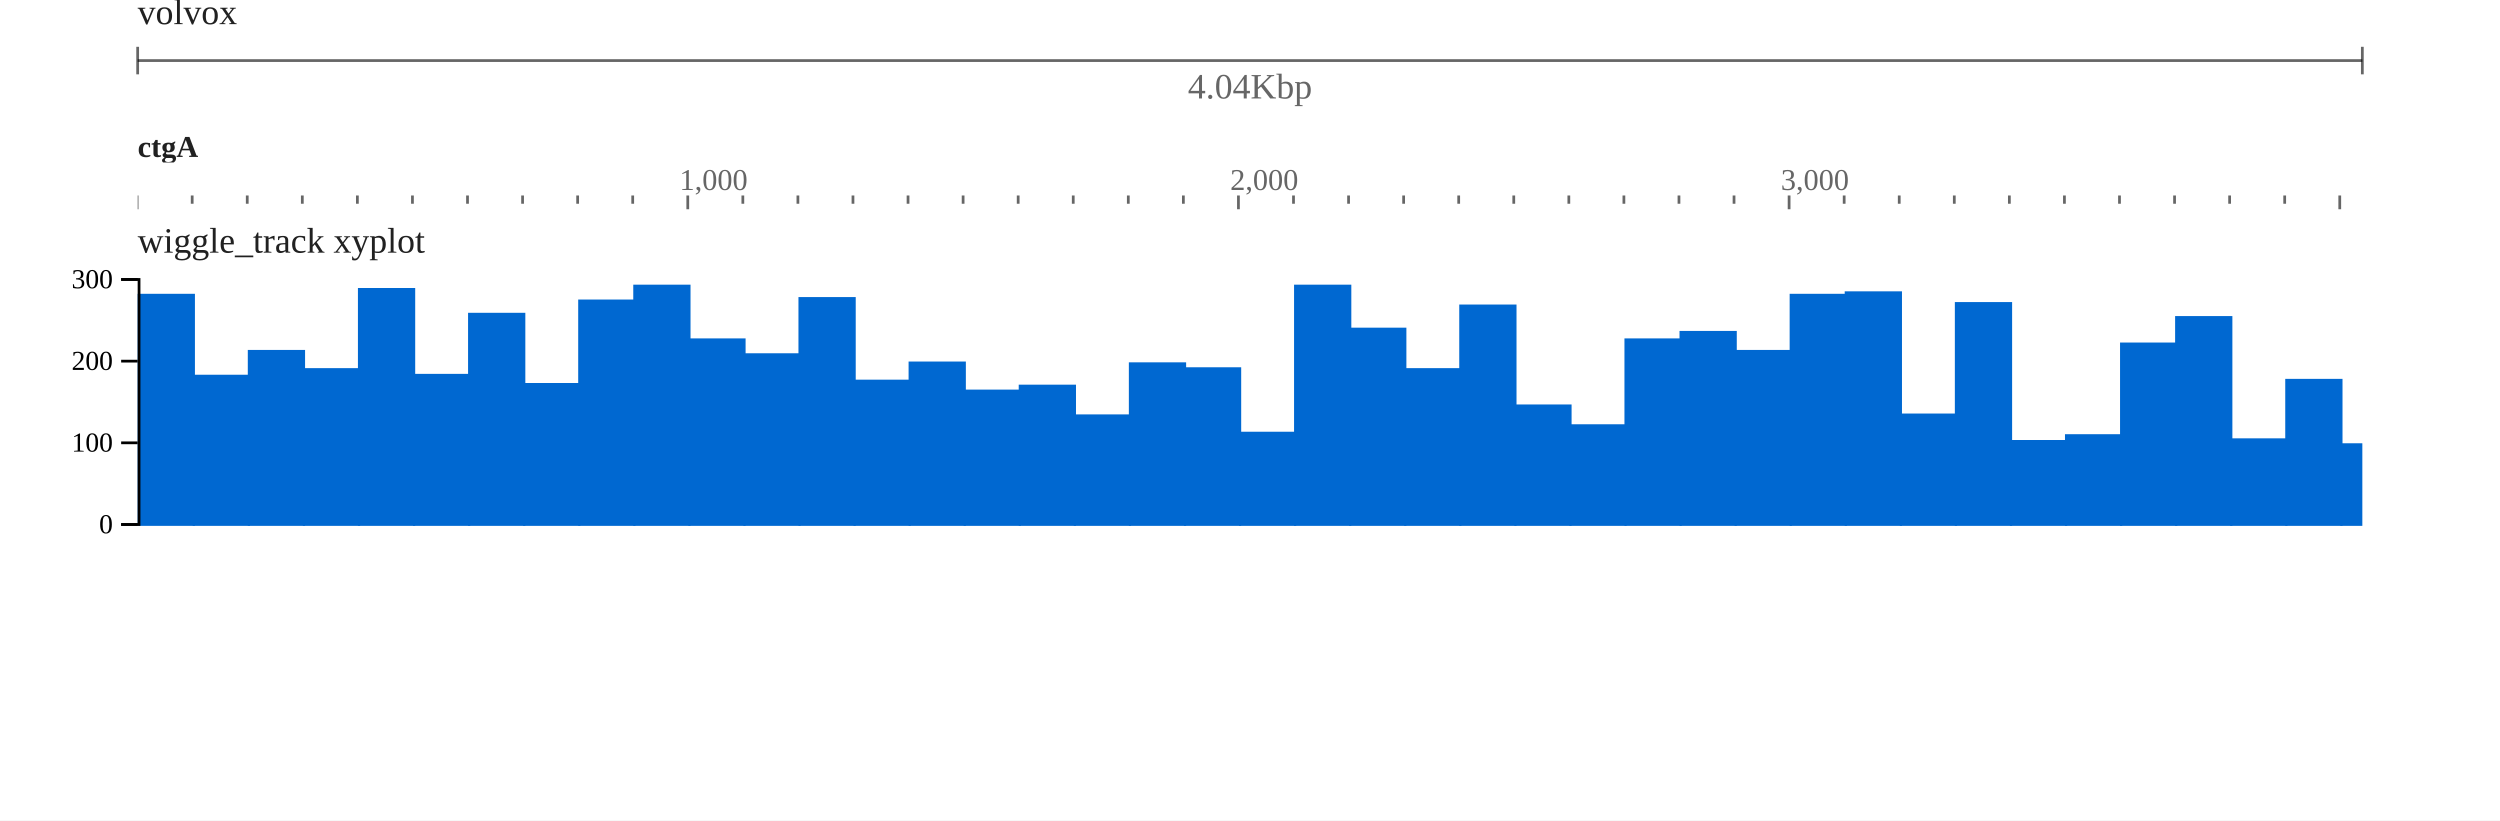
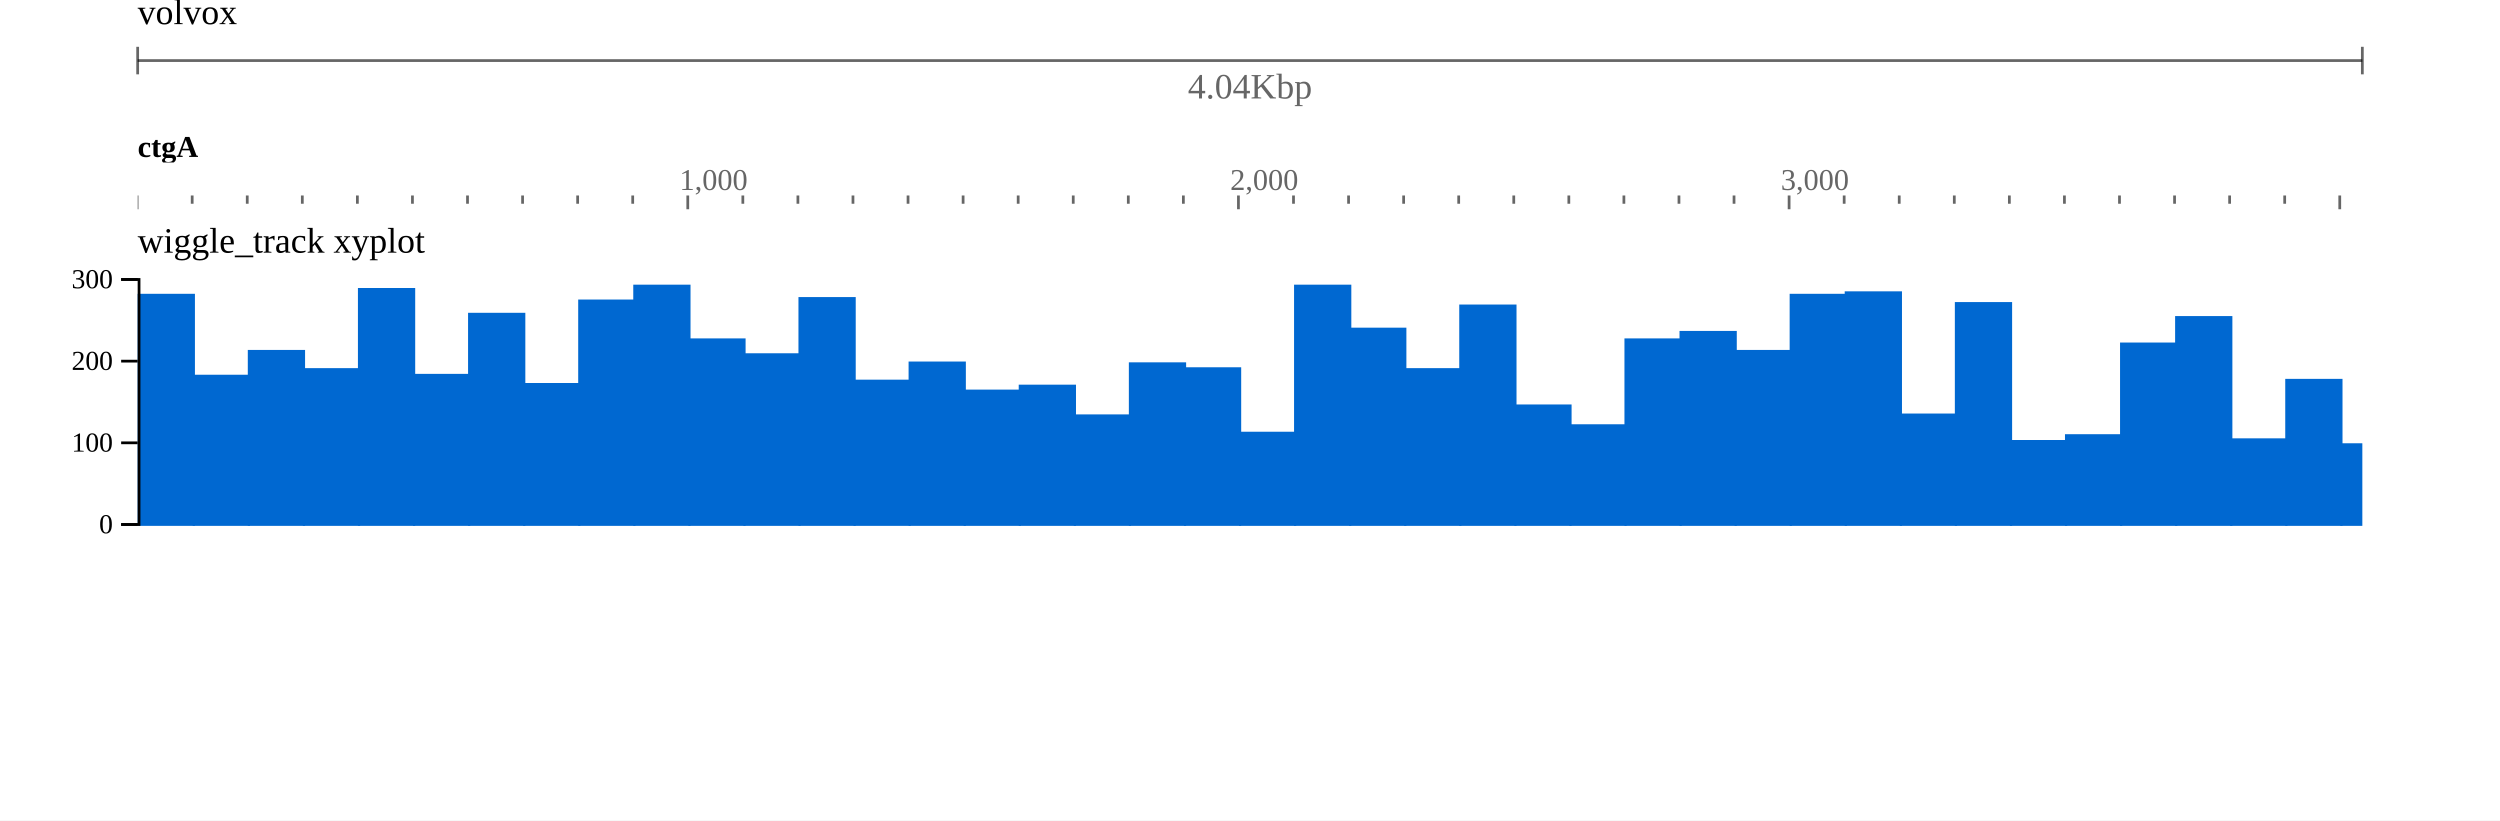
<svg xmlns="http://www.w3.org/2000/svg" width="908" height="298" viewBox="0 0 908 298">
  <rect width="908" height="298" fill="#ffffff" />
  <g transform="translate(50 0)">
    <g transform="translate(0)">
      <g id="header">
-         <text x="0" y="0" dominant-baseline="hanging" font-size="13" fill-opacity="0.871" fill="#000000">volvox</text>
+         <text x="0" y="0" dominant-baseline="hanging" font-size="13" fill="#000000">volvox</text>
        <g transform="translate(0 22)">
          <line x1="0" x2="808" y1="0" y2="0" stroke-opacity="0.6" stroke="#000000" />
          <line x1="0" x2="0" y1="-5" y2="5" stroke-opacity="0.6" stroke="#000000" />
          <line x1="808" x2="808" y1="-5" y2="5" stroke-opacity="0.6" stroke="#000000" />
          <text x="404" y="5" text-anchor="middle" dominant-baseline="hanging" font-size="13" fill-opacity="0.6" fill="#000000">4.04Kbp</text>
        </g>
        <g transform="translate(0 44)">
          <g transform="translate(0 0)">
            <defs>
              <clipPath id="clip-integration_test-volvox:ctgA:0:4040:0">
                <rect x="0" y="0" width="808" height="100" />
              </clipPath>
            </defs>
            <g clip-path="url(#clip-integration_test-volvox:ctgA:0:4040:0)">
              <line x1="-20.2" x2="-20.2" y1="27" y2="30" stroke-width="1" stroke-opacity="0.6" stroke="#000000" />
              <line x1="-0.2" x2="-0.2" y1="27" y2="32" stroke-width="1" stroke-opacity="0.6" stroke="#000000" />
              <line x1="19.8" x2="19.8" y1="27" y2="30" stroke-width="1" stroke-opacity="0.6" stroke="#000000" />
              <line x1="39.8" x2="39.8" y1="27" y2="30" stroke-width="1" stroke-opacity="0.6" stroke="#000000" />
              <line x1="59.8" x2="59.8" y1="27" y2="30" stroke-width="1" stroke-opacity="0.6" stroke="#000000" />
              <line x1="79.8" x2="79.8" y1="27" y2="30" stroke-width="1" stroke-opacity="0.6" stroke="#000000" />
              <line x1="99.8" x2="99.8" y1="27" y2="30" stroke-width="1" stroke-opacity="0.6" stroke="#000000" />
              <line x1="119.8" x2="119.8" y1="27" y2="30" stroke-width="1" stroke-opacity="0.6" stroke="#000000" />
              <line x1="139.8" x2="139.8" y1="27" y2="30" stroke-width="1" stroke-opacity="0.6" stroke="#000000" />
              <line x1="159.8" x2="159.8" y1="27" y2="30" stroke-width="1" stroke-opacity="0.6" stroke="#000000" />
              <line x1="179.8" x2="179.8" y1="27" y2="30" stroke-width="1" stroke-opacity="0.6" stroke="#000000" />
              <line x1="199.8" x2="199.8" y1="27" y2="32" stroke-width="1" stroke-opacity="0.6" stroke="#000000" />
              <line x1="219.8" x2="219.8" y1="27" y2="30" stroke-width="1" stroke-opacity="0.6" stroke="#000000" />
              <line x1="239.8" x2="239.8" y1="27" y2="30" stroke-width="1" stroke-opacity="0.6" stroke="#000000" />
              <line x1="259.8" x2="259.8" y1="27" y2="30" stroke-width="1" stroke-opacity="0.6" stroke="#000000" />
              <line x1="279.8" x2="279.8" y1="27" y2="30" stroke-width="1" stroke-opacity="0.6" stroke="#000000" />
              <line x1="299.8" x2="299.8" y1="27" y2="30" stroke-width="1" stroke-opacity="0.6" stroke="#000000" />
              <line x1="319.8" x2="319.8" y1="27" y2="30" stroke-width="1" stroke-opacity="0.6" stroke="#000000" />
              <line x1="339.8" x2="339.8" y1="27" y2="30" stroke-width="1" stroke-opacity="0.6" stroke="#000000" />
              <line x1="359.8" x2="359.8" y1="27" y2="30" stroke-width="1" stroke-opacity="0.6" stroke="#000000" />
              <line x1="379.8" x2="379.8" y1="27" y2="30" stroke-width="1" stroke-opacity="0.6" stroke="#000000" />
              <line x1="399.8" x2="399.8" y1="27" y2="32" stroke-width="1" stroke-opacity="0.6" stroke="#000000" />
              <line x1="419.8" x2="419.8" y1="27" y2="30" stroke-width="1" stroke-opacity="0.6" stroke="#000000" />
              <line x1="439.8" x2="439.8" y1="27" y2="30" stroke-width="1" stroke-opacity="0.6" stroke="#000000" />
              <line x1="459.8" x2="459.8" y1="27" y2="30" stroke-width="1" stroke-opacity="0.6" stroke="#000000" />
              <line x1="479.8" x2="479.8" y1="27" y2="30" stroke-width="1" stroke-opacity="0.6" stroke="#000000" />
              <line x1="499.8" x2="499.8" y1="27" y2="30" stroke-width="1" stroke-opacity="0.6" stroke="#000000" />
              <line x1="519.8" x2="519.8" y1="27" y2="30" stroke-width="1" stroke-opacity="0.6" stroke="#000000" />
              <line x1="539.8" x2="539.8" y1="27" y2="30" stroke-width="1" stroke-opacity="0.6" stroke="#000000" />
              <line x1="559.8" x2="559.8" y1="27" y2="30" stroke-width="1" stroke-opacity="0.6" stroke="#000000" />
              <line x1="579.8" x2="579.8" y1="27" y2="30" stroke-width="1" stroke-opacity="0.6" stroke="#000000" />
              <line x1="599.8" x2="599.8" y1="27" y2="32" stroke-width="1" stroke-opacity="0.6" stroke="#000000" />
              <line x1="619.8" x2="619.8" y1="27" y2="30" stroke-width="1" stroke-opacity="0.6" stroke="#000000" />
              <line x1="639.8" x2="639.8" y1="27" y2="30" stroke-width="1" stroke-opacity="0.6" stroke="#000000" />
              <line x1="659.8" x2="659.8" y1="27" y2="30" stroke-width="1" stroke-opacity="0.6" stroke="#000000" />
              <line x1="679.8" x2="679.8" y1="27" y2="30" stroke-width="1" stroke-opacity="0.6" stroke="#000000" />
              <line x1="699.8" x2="699.8" y1="27" y2="30" stroke-width="1" stroke-opacity="0.6" stroke="#000000" />
              <line x1="719.8" x2="719.8" y1="27" y2="30" stroke-width="1" stroke-opacity="0.6" stroke="#000000" />
              <line x1="739.8" x2="739.8" y1="27" y2="30" stroke-width="1" stroke-opacity="0.6" stroke="#000000" />
              <line x1="759.8" x2="759.8" y1="27" y2="30" stroke-width="1" stroke-opacity="0.6" stroke="#000000" />
              <line x1="779.8" x2="779.8" y1="27" y2="30" stroke-width="1" stroke-opacity="0.6" stroke="#000000" />
              <line x1="799.8" x2="799.8" y1="27" y2="32" stroke-width="1" stroke-opacity="0.6" stroke="#000000" />
              <line x1="819.8" x2="819.8" y1="27" y2="30" stroke-width="1" stroke-opacity="0.6" stroke="#000000" />
              <line x1="839.8" x2="839.8" y1="27" y2="30" stroke-width="1" stroke-opacity="0.6" stroke="#000000" />
              <text x="196.8" y="25" font-size="11" fill-opacity="0.6" fill="#000000">1,000</text>
              <text x="396.8" y="25" font-size="11" fill-opacity="0.6" fill="#000000">2,000</text>
              <text x="596.8" y="25" font-size="11" fill-opacity="0.6" fill="#000000">3,000</text>
            </g>
          </g>
          <g transform="translate(0 0)">
            <defs>
              <clipPath id="reflabel-integration_test-volvox:ctgA:0:4000:0">
                <rect x="0" y="0" width="1599" height="15" />
              </clipPath>
            </defs>
            <g clip-path="url(#reflabel-integration_test-volvox:ctgA:0:4000:0)">
-               <text x="0" y="13" font-size="11" font-weight="bold" fill-opacity="0.871" fill="#000000">ctgA</text>
+               <text x="0" y="13" font-size="11" font-weight="bold" fill="#000000">ctgA</text>
            </g>
          </g>
        </g>
      </g>
    </g>
    <g transform="translate(0 78)">
      <g transform="translate(0 0)">
        <defs>
          <clipPath id="track-clip-integration_test-volvox_microarray">
            <rect x="-50" y="18" width="858" height="100" />
          </clipPath>
        </defs>
        <g clip-path="url(#track-clip-integration_test-volvox_microarray)">
          <g transform="translate(0 18)">
            <defs>
              <clipPath id="wiggle-clip-5GfQp_z8Ji">
                <rect x="0" y="0" width="808" height="100" />
              </clipPath>
            </defs>
            <g clip-path="url(#wiggle-clip-5GfQp_z8Ji)">
              <g transform="translate(0,5)">
                <g>
                  <clipPath id="svgcanvas-clip-0">
                    <path d="M0,0h808v90h-808Z" />
                  </clipPath>
                  <g clip-path="url(#svgcanvas-clip-0)">
                    <rect x="0" y="5.7" width="20.8" height="84.3" fill="rgb(0,104,209)" />
                    <rect x="20" y="35.1" width="20.8" height="54.9" fill="rgb(0,104,209)" />
                    <rect x="40" y="26.1" width="20.8" height="63.9" fill="rgb(0,104,209)" />
                    <rect x="60" y="32.7" width="20.8" height="57.3" fill="rgb(0,104,209)" />
                    <rect x="80" y="3.6" width="20.8" height="86.4" fill="rgb(0,104,209)" />
                    <rect x="100" y="34.8" width="20.8" height="55.2" fill="rgb(0,104,209)" />
                    <rect x="120" y="12.6" width="20.8" height="77.4" fill="rgb(0,104,209)" />
                    <rect x="140" y="38.1" width="20.8" height="51.9" fill="rgb(0,104,209)" />
                    <rect x="160" y="7.8" width="20.8" height="82.2" fill="rgb(0,104,209)" />
                    <rect x="180" y="2.4" width="20.8" height="87.6" fill="rgb(0,104,209)" />
                    <rect x="200" y="21.9" width="20.8" height="68.1" fill="rgb(0,104,209)" />
                    <rect x="220" y="27.3" width="20.8" height="62.7" fill="rgb(0,104,209)" />
                    <rect x="240" y="6.9" width="20.8" height="83.1" fill="rgb(0,104,209)" />
                    <rect x="260" y="36.9" width="20.8" height="53.1" fill="rgb(0,104,209)" />
                    <rect x="280" y="30.3" width="20.8" height="59.7" fill="rgb(0,104,209)" />
                    <rect x="300" y="40.5" width="20.8" height="49.5" fill="rgb(0,104,209)" />
                    <rect x="320" y="38.7" width="20.8" height="51.3" fill="rgb(0,104,209)" />
                    <rect x="340" y="49.5" width="20.8" height="40.5" fill="rgb(0,104,209)" />
                    <rect x="360" y="30.6" width="20.8" height="59.4" fill="rgb(0,104,209)" />
                    <rect x="380" y="32.4" width="20.8" height="57.6" fill="rgb(0,104,209)" />
                    <rect x="400" y="55.8" width="20.8" height="34.2" fill="rgb(0,104,209)" />
                    <rect x="420" y="2.4" width="20.8" height="87.6" fill="rgb(0,104,209)" />
                    <rect x="440" y="18" width="20.8" height="72" fill="rgb(0,104,209)" />
                    <rect x="460" y="32.7" width="20.8" height="57.3" fill="rgb(0,104,209)" />
                    <rect x="480" y="9.6" width="20.8" height="80.4" fill="rgb(0,104,209)" />
                    <rect x="500" y="45.9" width="20.8" height="44.1" fill="rgb(0,104,209)" />
                    <rect x="520" y="53.1" width="20.8" height="36.9" fill="rgb(0,104,209)" />
                    <rect x="540" y="21.9" width="20.8" height="68.1" fill="rgb(0,104,209)" />
                    <rect x="560" y="19.2" width="20.8" height="70.8" fill="rgb(0,104,209)" />
                    <rect x="580" y="26.1" width="20.8" height="63.9" fill="rgb(0,104,209)" />
                    <rect x="600" y="5.7" width="20.8" height="84.3" fill="rgb(0,104,209)" />
                    <rect x="620" y="4.8" width="20.8" height="85.2" fill="rgb(0,104,209)" />
                    <rect x="640" y="49.2" width="20.8" height="40.8" fill="rgb(0,104,209)" />
                    <rect x="660" y="8.7" width="20.8" height="81.3" fill="rgb(0,104,209)" />
                    <rect x="680" y="58.8" width="20.8" height="31.2" fill="rgb(0,104,209)" />
                    <rect x="700" y="56.7" width="20.8" height="33.3" fill="rgb(0,104,209)" />
                    <rect x="720" y="23.4" width="20.8" height="66.6" fill="rgb(0,104,209)" />
                    <rect x="740" y="13.8" width="20.8" height="76.2" fill="rgb(0,104,209)" />
                    <rect x="760" y="58.2" width="20.8" height="31.8" fill="rgb(0,104,209)" />
                    <rect x="780" y="36.6" width="20.8" height="53.4" fill="rgb(0,104,209)" />
                    <rect x="800" y="60" width="20.8" height="30" fill="rgb(0,104,209)" />
                    <rect x="820" y="46.5" width="20.8" height="43.5" fill="rgb(0,104,209)" />
                    <rect x="840" y="24.3" width="20.8" height="65.7" fill="rgb(0,104,209)" />
                    <rect x="860" y="12.9" width="20.8" height="77.1" fill="rgb(0,104,209)" />
                    <rect x="880" y="0.3" width="20.8" height="89.7" fill="rgb(0,104,209)" />
                    <rect x="900" y="9.6" width="20.8" height="80.4" fill="rgb(0,104,209)" />
                    <rect x="920" y="34.5" width="20.8" height="55.5" fill="rgb(0,104,209)" />
                    <rect x="940" y="21" width="20.8" height="69" fill="rgb(0,104,209)" />
                    <rect x="960" y="28.8" width="20.8" height="61.2" fill="rgb(0,104,209)" />
                    <rect x="980" y="22.5" width="20.8" height="67.5" fill="rgb(0,104,209)" />
                    <rect x="1000" y="55.8" width="20.8" height="34.2" fill="rgb(0,104,209)" />
                    <rect x="1020" y="50.7" width="20.8" height="39.3" fill="rgb(0,104,209)" />
                    <rect x="1040" y="2.1" width="20.8" height="87.9" fill="rgb(0,104,209)" />
                    <rect x="1060" y="27" width="20.8" height="63" fill="rgb(0,104,209)" />
                    <rect x="1080" y="32.4" width="20.8" height="57.6" fill="rgb(0,104,209)" />
                    <rect x="1100" y="48.3" width="20.8" height="41.7" fill="rgb(0,104,209)" />
                    <rect x="1120" y="33" width="20.8" height="57" fill="rgb(0,104,209)" />
                    <rect x="1140" y="21.3" width="20.8" height="68.7" fill="rgb(0,104,209)" />
                    <rect x="1160" y="42.9" width="20.8" height="47.1" fill="rgb(0,104,209)" />
                    <rect x="1180" y="16.8" width="20.8" height="73.2" fill="rgb(0,104,209)" />
                    <rect x="1200" y="4.5" width="20.8" height="85.5" fill="rgb(0,104,209)" />
                  </g>
                </g>
              </g>
            </g>
            <g transform="translate(0)">
              <g font-size="10" text-anchor="end" stroke="rgb(0, 0, 0)" stroke-width="1">
                <path fill="none" d="M-6 5.5H0.5V94.5H-6" />
                <g transform="translate(0,94)">
                  <line x2="-6" y1="0.5" y2="0.5" />
                  <text stroke="#fff" stroke-width="2.5" paint-order="stroke" fill="rgb(0, 0, 0)" dy="0.32em" x="-9" y="0.5">0</text>
                </g>
                <g transform="translate(0,64.33333)">
                  <line x2="-6" y1="0.5" y2="0.5" />
                  <text stroke="#fff" stroke-width="2.5" paint-order="stroke" fill="rgb(0, 0, 0)" dy="0.32em" x="-9" y="0.5">100</text>
                </g>
                <g transform="translate(0,34.66667)">
                  <line x2="-6" y1="0.5" y2="0.5" />
                  <text stroke="#fff" stroke-width="2.5" paint-order="stroke" fill="rgb(0, 0, 0)" dy="0.32em" x="-9" y="0.5">200</text>
                </g>
                <g transform="translate(0,5)">
                  <line x2="-6" y1="0.5" y2="0.5" />
                  <text stroke="#fff" stroke-width="2.5" paint-order="stroke" fill="rgb(0, 0, 0)" dy="0.32em" x="-9" y="0.5">300</text>
                </g>
              </g>
            </g>
          </g>
        </g>
-         <text x="0" y="5" font-size="13" dominant-baseline="hanging" fill-opacity="0.871" fill="#000000">wiggle_track xyplot</text>
+         <text x="0" y="5" font-size="13" dominant-baseline="hanging" fill="#000000">wiggle_track xyplot</text>
      </g>
    </g>
    <g transform="translate(0 78)">
      <defs>
        <clipPath id="highlight-clip-integration_test">
          <rect x="0" y="0" width="808" height="120" />
        </clipPath>
      </defs>
      <g clip-path="url(#highlight-clip-integration_test)" />
    </g>
  </g>
</svg>
